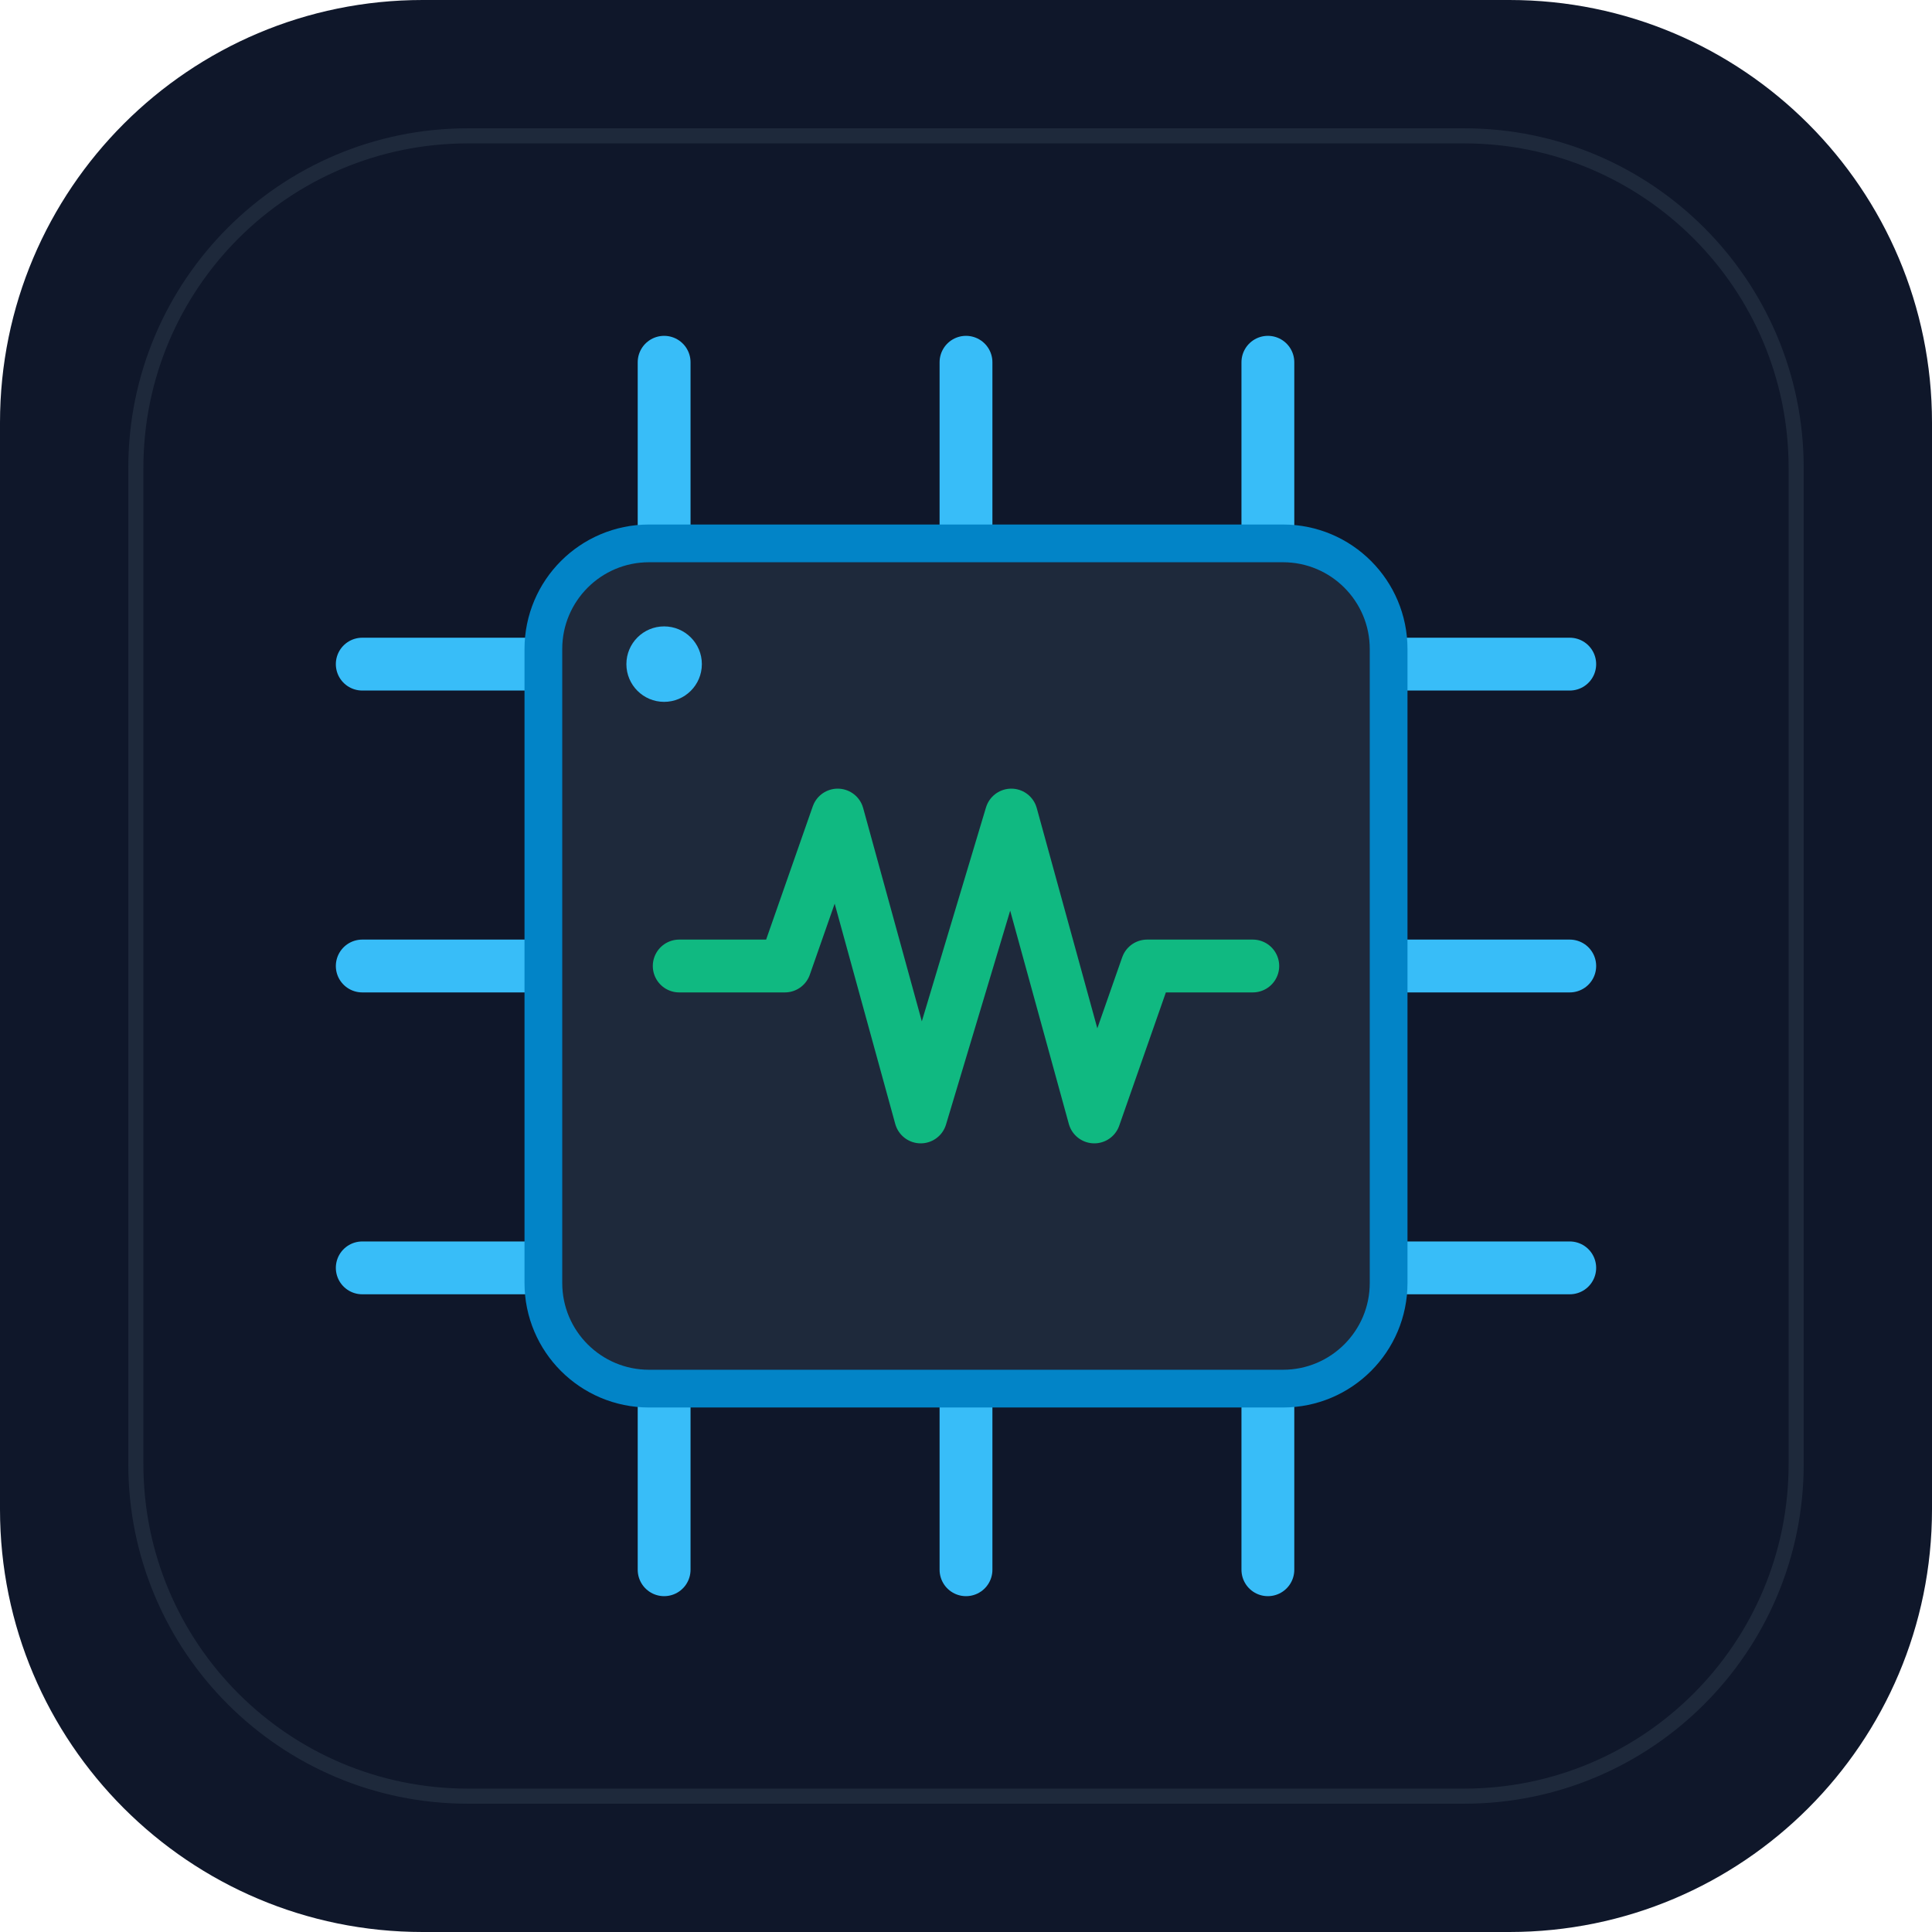
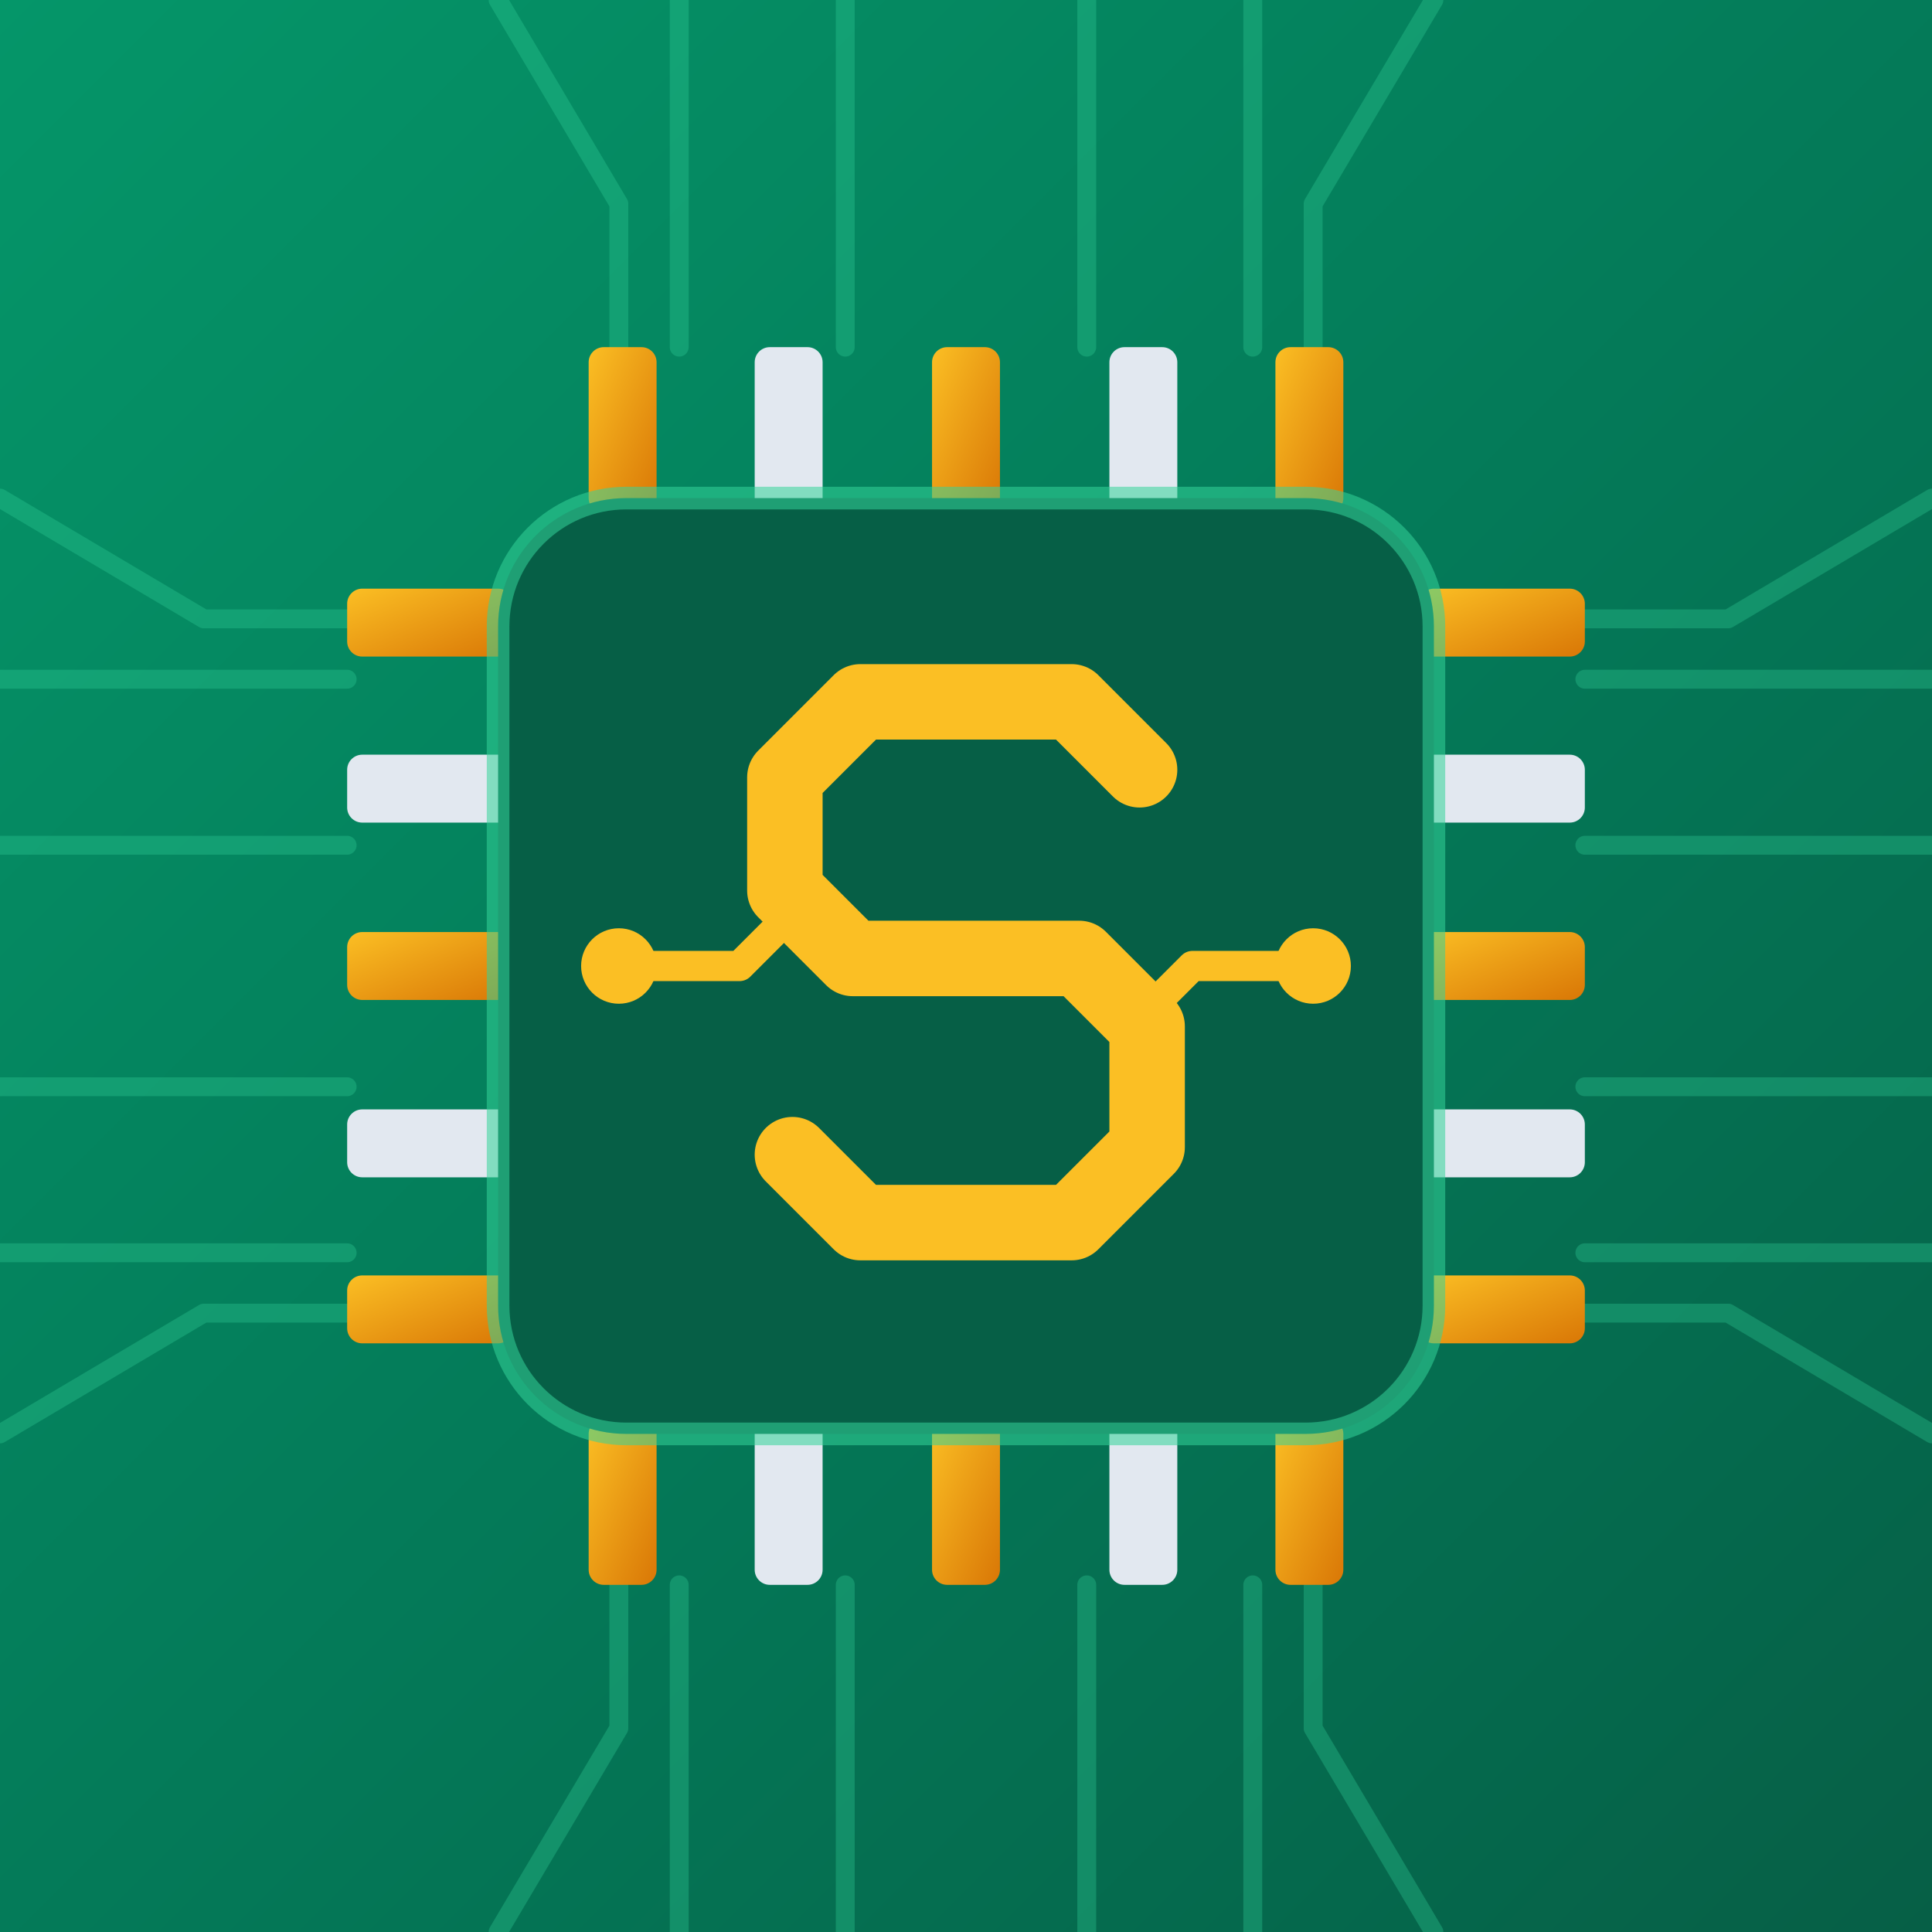
<svg xmlns="http://www.w3.org/2000/svg" viewBox="0 0 512 512" fill="none">
-   <rect width="512" height="512" rx="112" fill="#0F172A" />
-   <rect x="36" y="36" width="440" height="440" rx="88" stroke="#1E293B" stroke-width="4" />
-   <g stroke="#38BDF8" stroke-width="14" stroke-linecap="round">
-     <line x1="176" y1="96" x2="176" y2="144" />
-     <line x1="256" y1="96" x2="256" y2="144" />
-     <line x1="336" y1="96" x2="336" y2="144" />
-     <line x1="176" y1="368" x2="176" y2="416" />
-     <line x1="256" y1="368" x2="256" y2="416" />
-     <line x1="336" y1="368" x2="336" y2="416" />
-     <line x1="96" y1="176" x2="144" y2="176" />
-     <line x1="96" y1="256" x2="144" y2="256" />
-     <line x1="96" y1="336" x2="144" y2="336" />
-     <line x1="368" y1="176" x2="416" y2="176" />
-     <line x1="368" y1="256" x2="416" y2="256" />
-     <line x1="368" y1="336" x2="416" y2="336" />
+   <defs>
+     <linearGradient id="pcbBg" x1="0" y1="0" x2="512" y2="512" gradientUnits="userSpaceOnUse">
+       <stop offset="0%" stop-color="#059669" />
+       <stop offset="55%" stop-color="#047857" />
+       <stop offset="100%" stop-color="#065F46" />
+     </linearGradient>
+     <linearGradient id="goldPin" x1="0" y1="0" x2="1" y2="1">
+       <stop offset="0%" stop-color="#FBBF24" />
+       <stop offset="100%" stop-color="#D97706" />
+     </linearGradient>
+   </defs>
+   <rect width="512" height="512" fill="url(#pcbBg)" />
+   <g stroke="#34D399" stroke-opacity="0.32" stroke-width="5" stroke-linecap="round" stroke-linejoin="round">
+     <path d="M180 0v92M224 0v92M288 0v92M332 0v92" />
+     <path d="M180 420v92M224 420v92M288 420v92M332 420v92" />
+     <path d="M0 180h92M0 224h92M0 288h92M0 332h92" />
+     <path d="M420 180h92M420 224h92M420 288h92M420 332h92" />
+     <path d="M132 0l32 54v38M380 0l-32 54v38M132 512l32-54v-38M380 512l-32-54v-38" />
+     <path d="M0 132l54 32h38M512 132l-54 32h-38M0 380l54-32h38M512 380l-54-32h-38" />
  </g>
-   <rect x="144" y="144" width="224" height="224" rx="28" fill="#1E293B" stroke="#0284C7" stroke-width="10" />
-   <path d="M180 256H208L222 216L244 296L268 216L290 296L304 256H332" stroke="#10B981" stroke-width="14" stroke-linecap="round" stroke-linejoin="round" />
-   <circle cx="176" cy="176" r="10" fill="#38BDF8" />
+   <g fill="url(#goldPin)">
+     <rect x="156" y="92" width="18" height="44" rx="4" />
+     <rect x="200" y="92" width="18" height="44" rx="4" fill="#E2E8F0" />
+     <rect x="247" y="92" width="18" height="44" rx="4" />
+     <rect x="294" y="92" width="18" height="44" rx="4" fill="#E2E8F0" />
+     <rect x="338" y="92" width="18" height="44" rx="4" />
+     <rect x="156" y="376" width="18" height="44" rx="4" />
+     <rect x="200" y="376" width="18" height="44" rx="4" fill="#E2E8F0" />
+     <rect x="247" y="376" width="18" height="44" rx="4" />
+     <rect x="294" y="376" width="18" height="44" rx="4" fill="#E2E8F0" />
+     <rect x="338" y="376" width="18" height="44" rx="4" />
+     <rect x="92" y="156" width="44" height="18" rx="4" />
+     <rect x="92" y="200" width="44" height="18" rx="4" fill="#E2E8F0" />
+     <rect x="92" y="247" width="44" height="18" rx="4" />
+     <rect x="92" y="294" width="44" height="18" rx="4" fill="#E2E8F0" />
+     <rect x="92" y="338" width="44" height="18" rx="4" />
+     <rect x="376" y="156" width="44" height="18" rx="4" />
+     <rect x="376" y="200" width="44" height="18" rx="4" fill="#E2E8F0" />
+     <rect x="376" y="247" width="44" height="18" rx="4" />
+     <rect x="376" y="294" width="44" height="18" rx="4" fill="#E2E8F0" />
+     <rect x="376" y="338" width="44" height="18" rx="4" />
+   </g>
+   <rect x="132" y="132" width="248" height="248" rx="34" fill="#065F46" stroke="#34D399" stroke-opacity="0.55" stroke-width="6" />
+   <path d="M168 256h28l12-12M344 256h-28l-12 12" stroke="#FBBF24" stroke-width="8" stroke-linecap="round" stroke-linejoin="round" />
+   <circle cx="164" cy="256" r="10" fill="#FBBF24" />
+   <circle cx="348" cy="256" r="10" fill="#FBBF24" />
+   <path d="M302 204l-18-18h-56l-20 20v30l18 18h60l18 18v32l-20 20h-56l-18-18" stroke="#FBBF24" stroke-width="20" stroke-linecap="round" stroke-linejoin="round" />
</svg>
